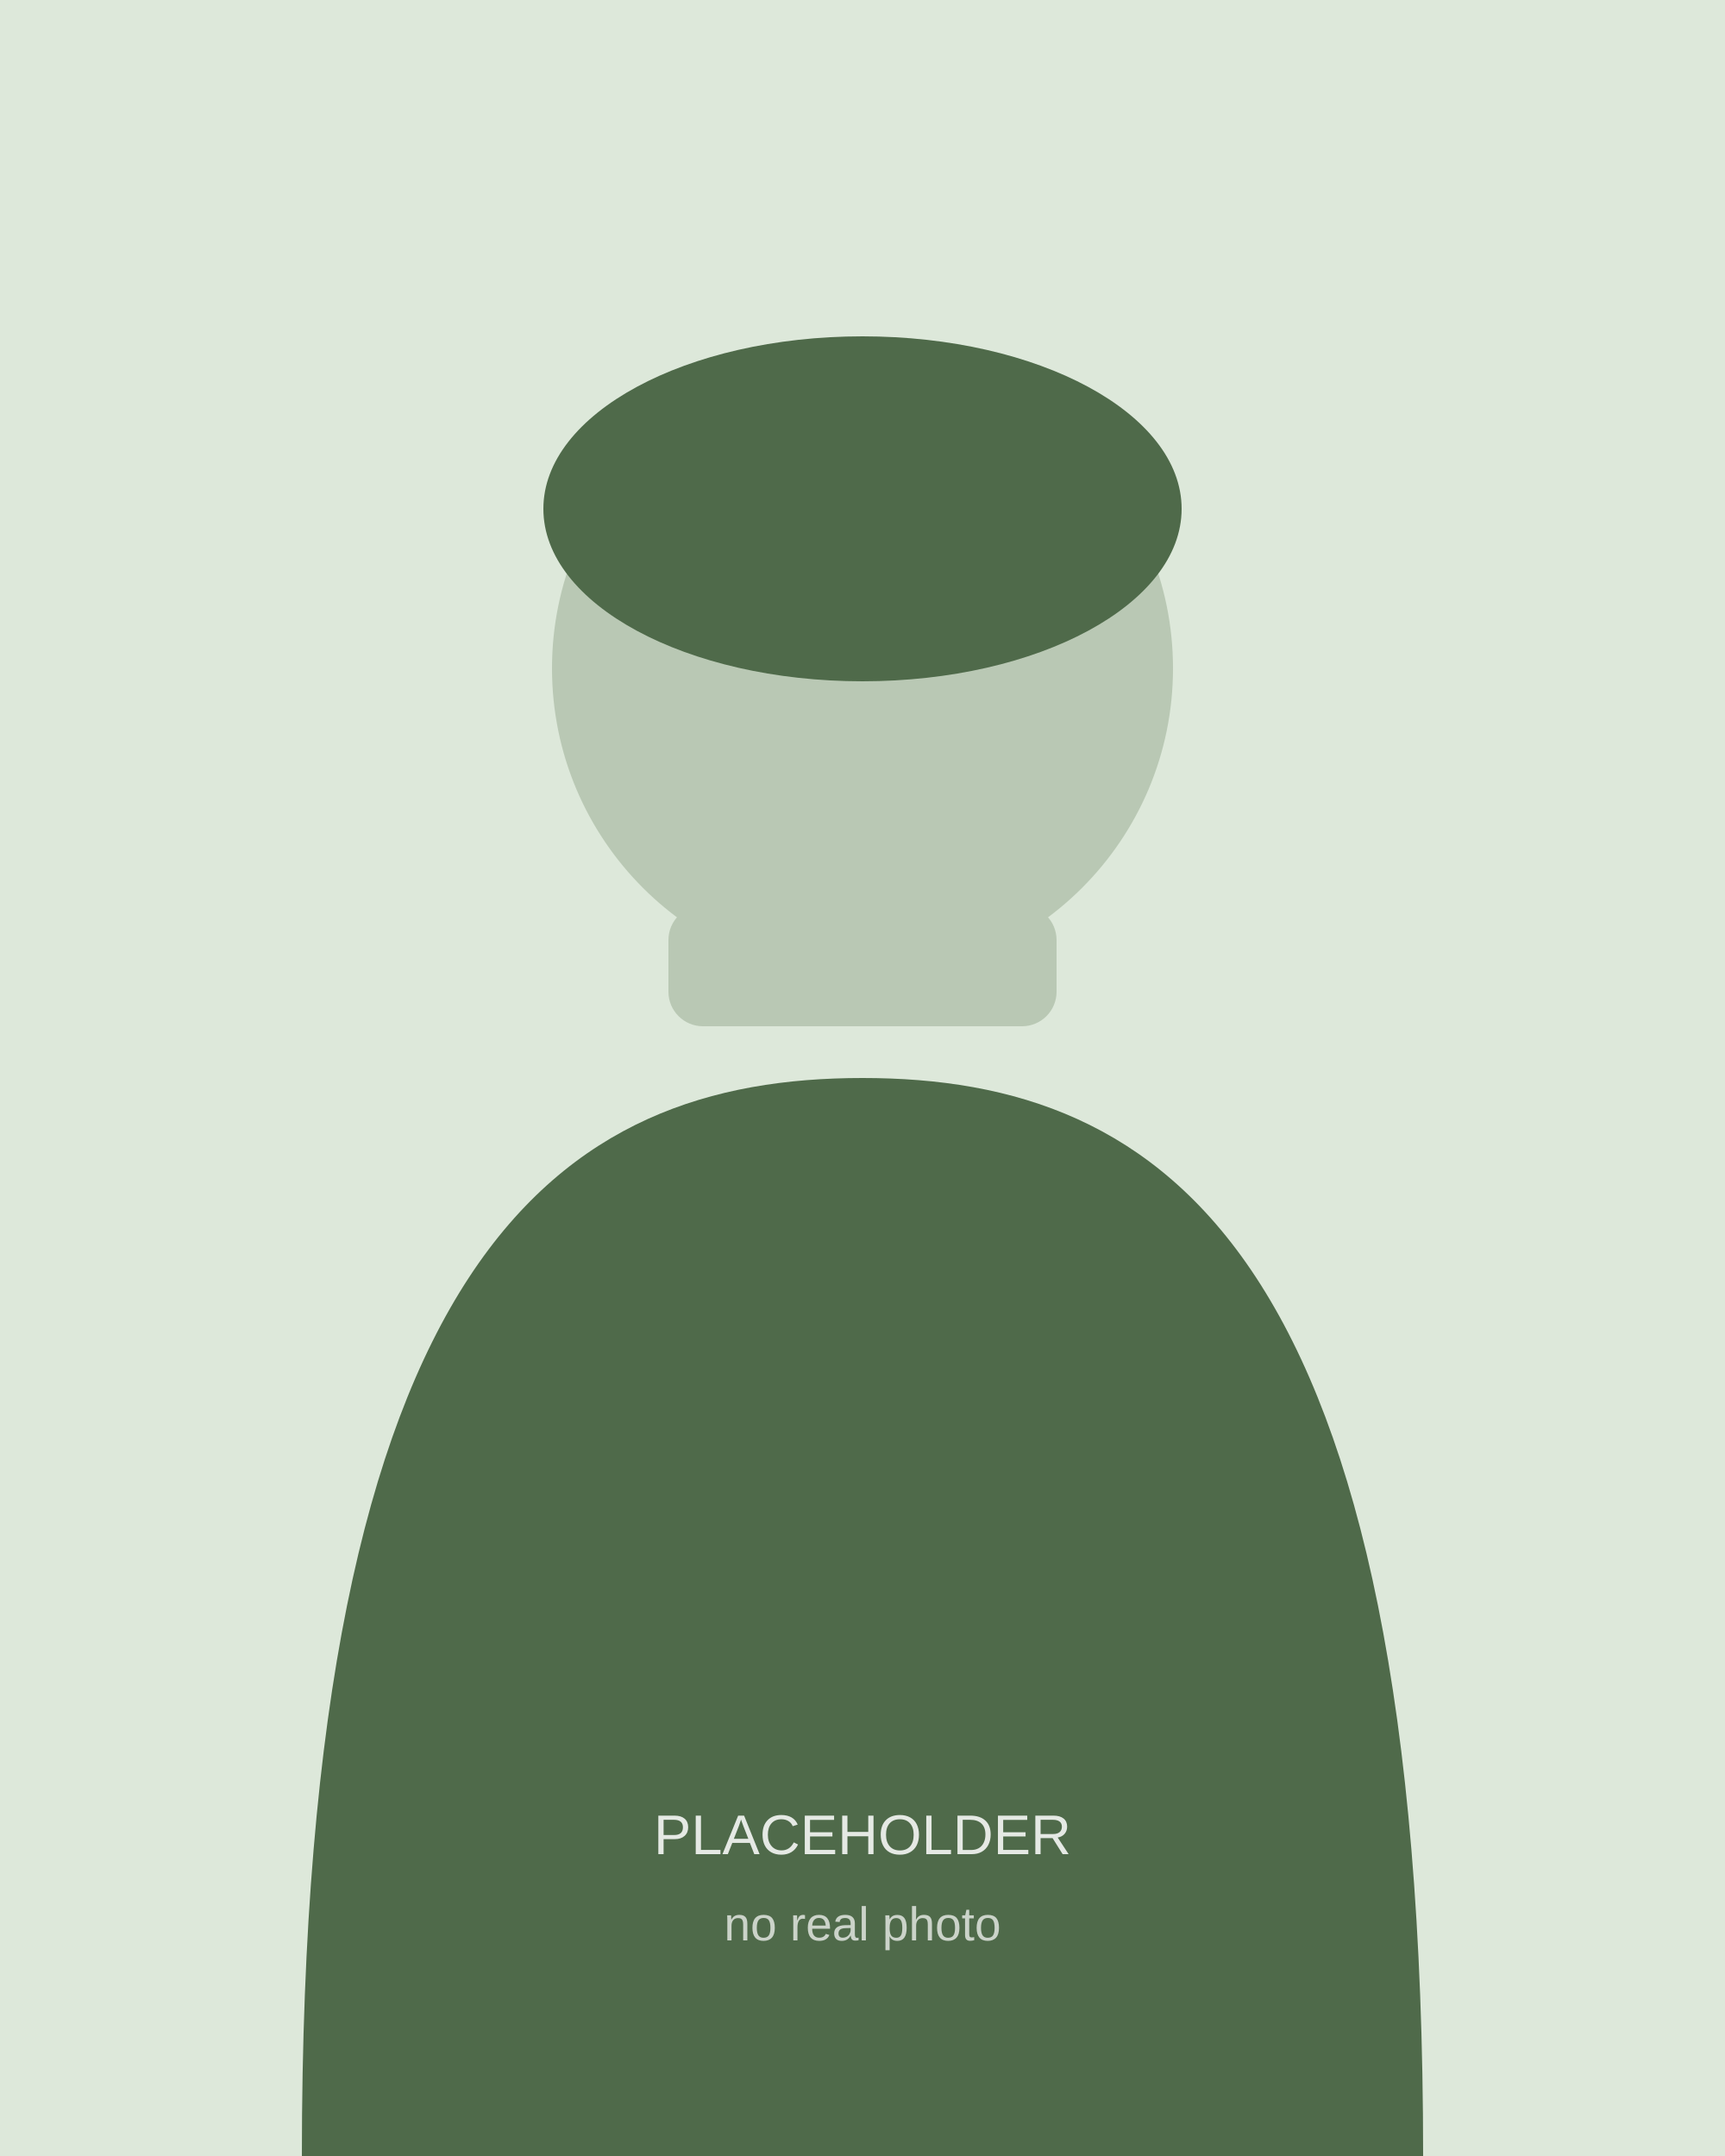
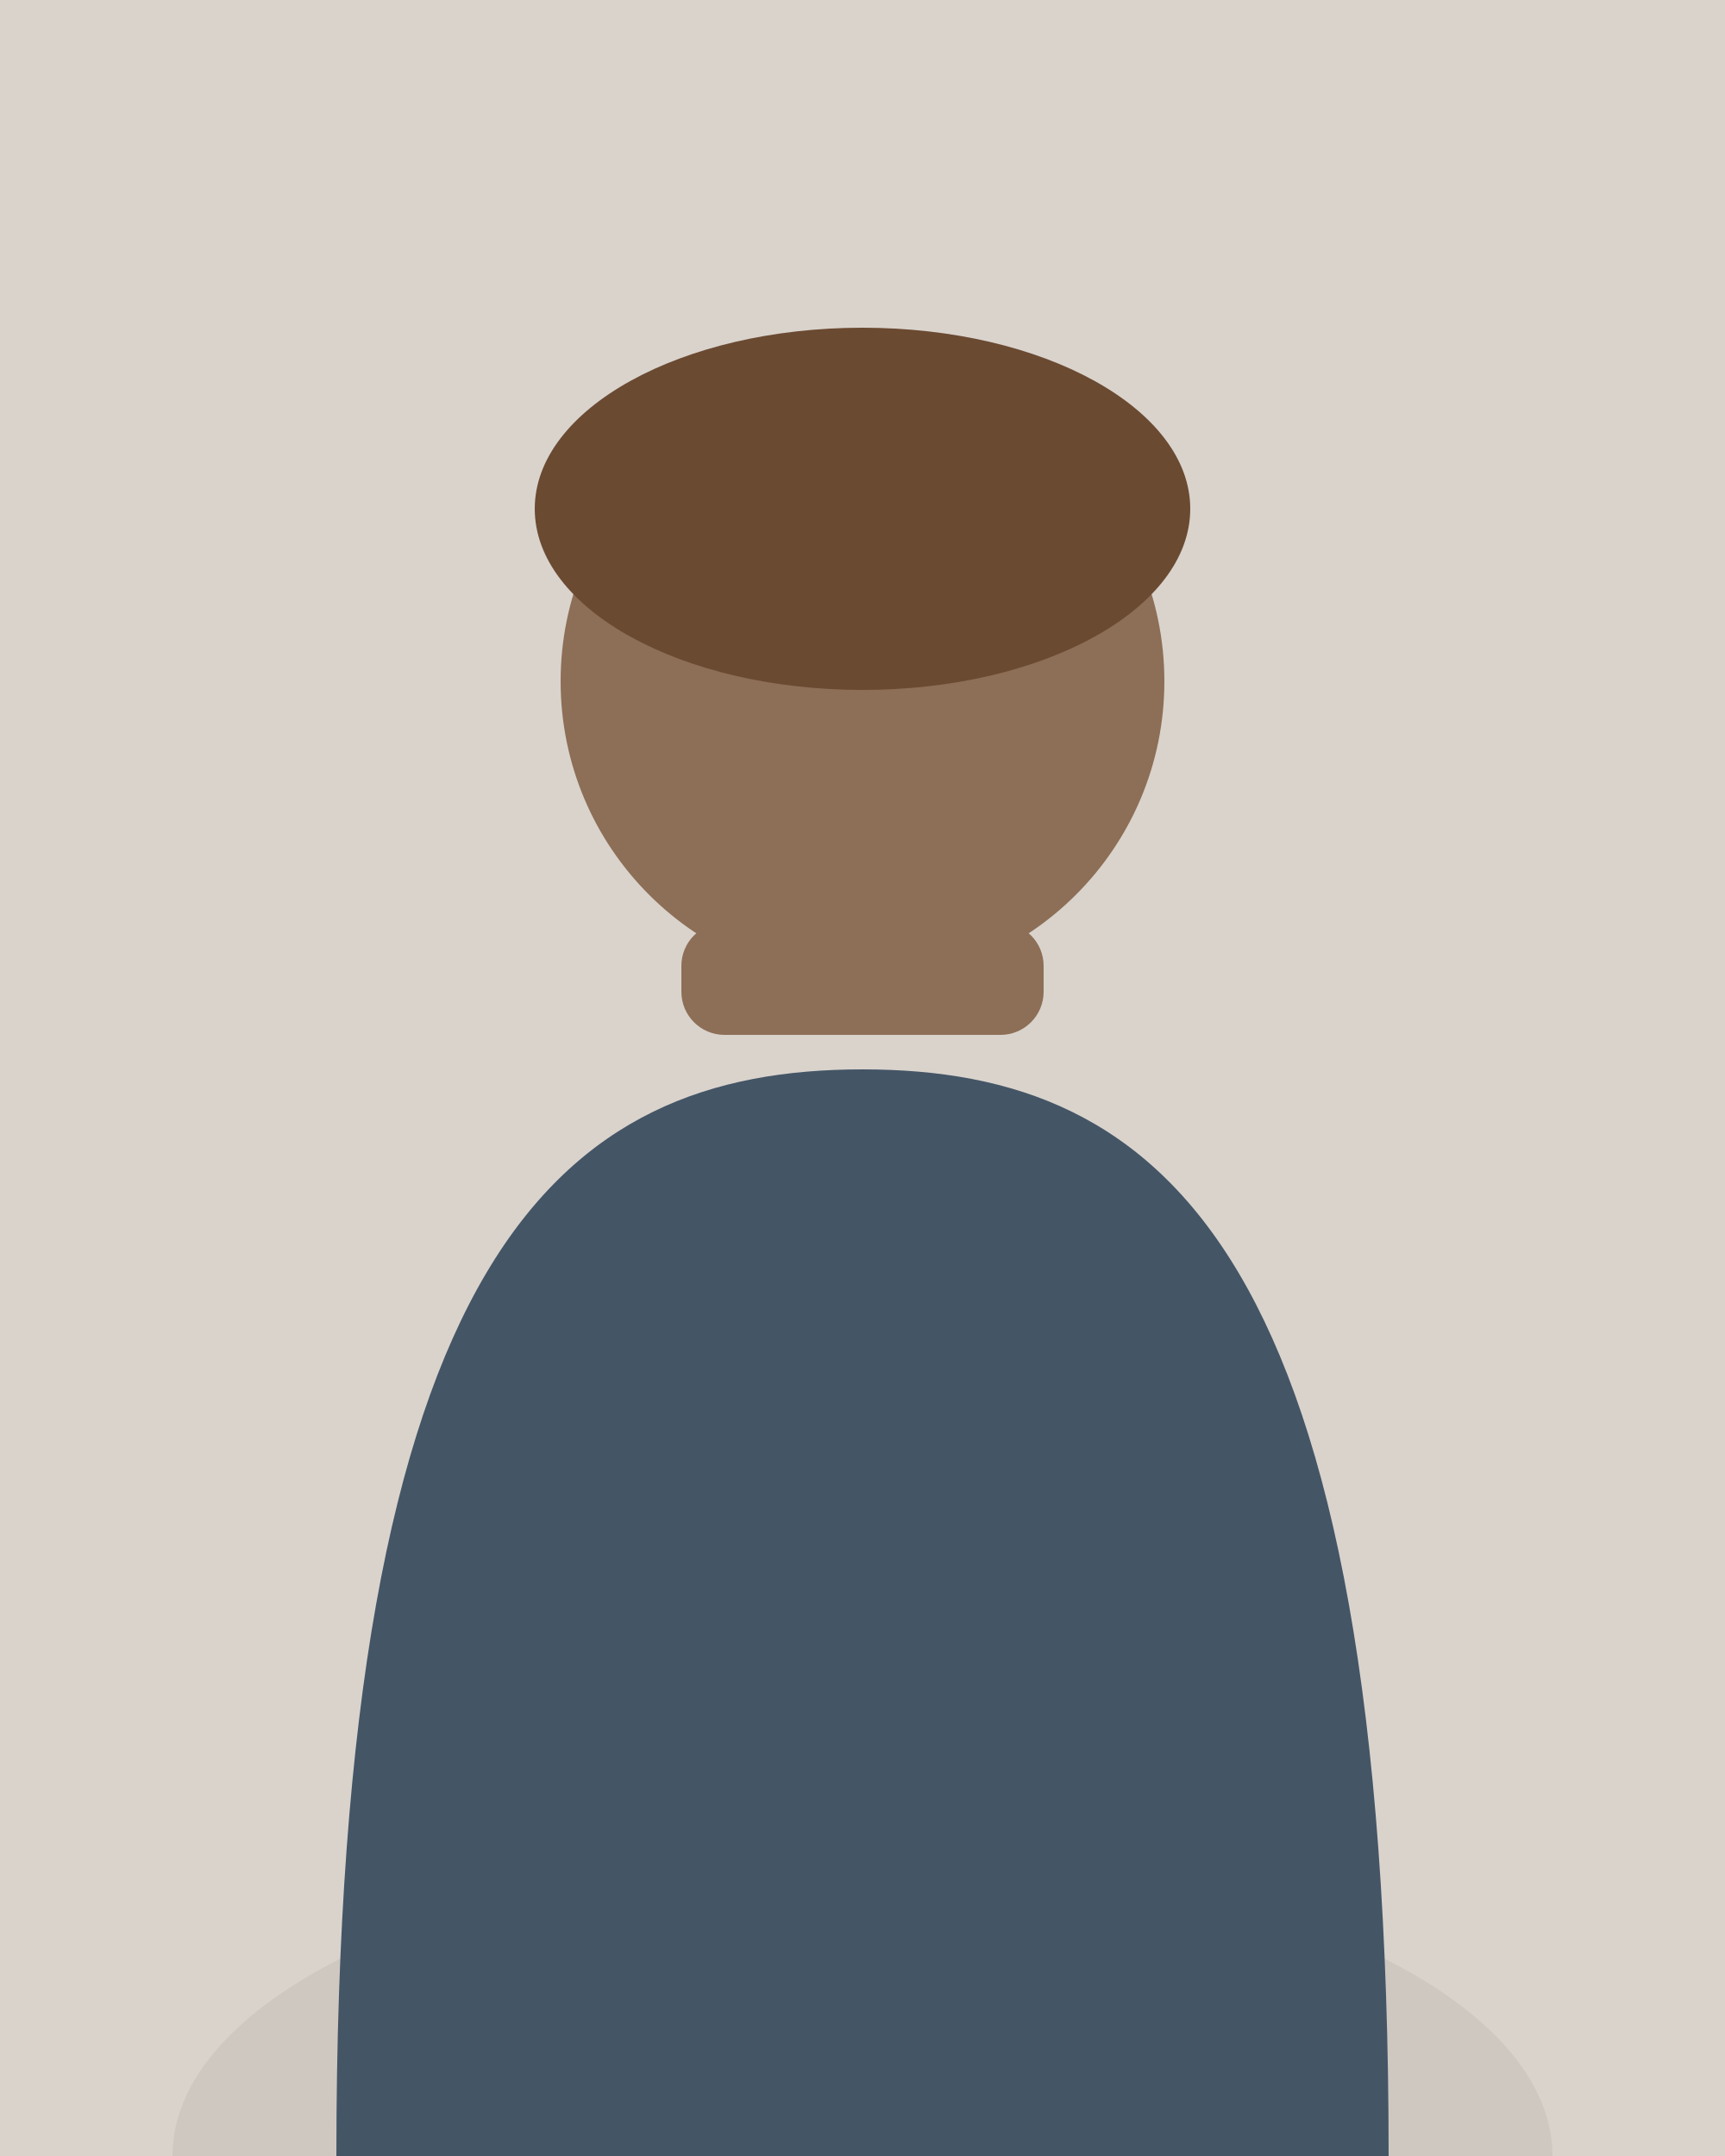
- <svg xmlns="http://www.w3.org/2000/svg" viewBox="0 0 400 500" role="img" aria-label="Clothed portrait placeholder">
-   <rect width="400" height="500" fill="#dde8da" />
-   <circle cx="200" cy="155" r="72" fill="#b9c8b4" />
-   <ellipse cx="200" cy="118" rx="74" ry="40" fill="#4f6a4a" />
-   <path d="M70 500 C70 290 130 250 200 250 C270 250 330 290 330 500" fill="#4f6a4a" />
-   <rect x="155" y="210" width="90" height="28" rx="8" fill="#b9c8b4" />
-   <text x="200" y="430" text-anchor="middle" font-family="Arial" font-size="13" fill="#ffffff" opacity="0.85">PLACEHOLDER</text>
-   <text x="200" y="450" text-anchor="middle" font-family="Arial" font-size="11" fill="#ffffff" opacity="0.7">no real photo</text>
+ <svg xmlns="http://www.w3.org/2000/svg" viewBox="0 0 400 500">
+   <rect width="400" height="500" fill="#d9d3cc" />
+   <ellipse cx="200" cy="500" rx="160" ry="70" fill="#cfc8c0" />
+   <path d="M78 500 C78 290 130 248 200 248 C270 248 322 290 322 500" fill="#445566" />
+   <circle cx="200" cy="158" r="70" fill="#8d6e56" />
+   <ellipse cx="200" cy="118" rx="76" ry="42" fill="#6b4a32" />
+   <rect x="158" y="214" width="84" height="26" rx="10" fill="#8d6e56" />
</svg>
